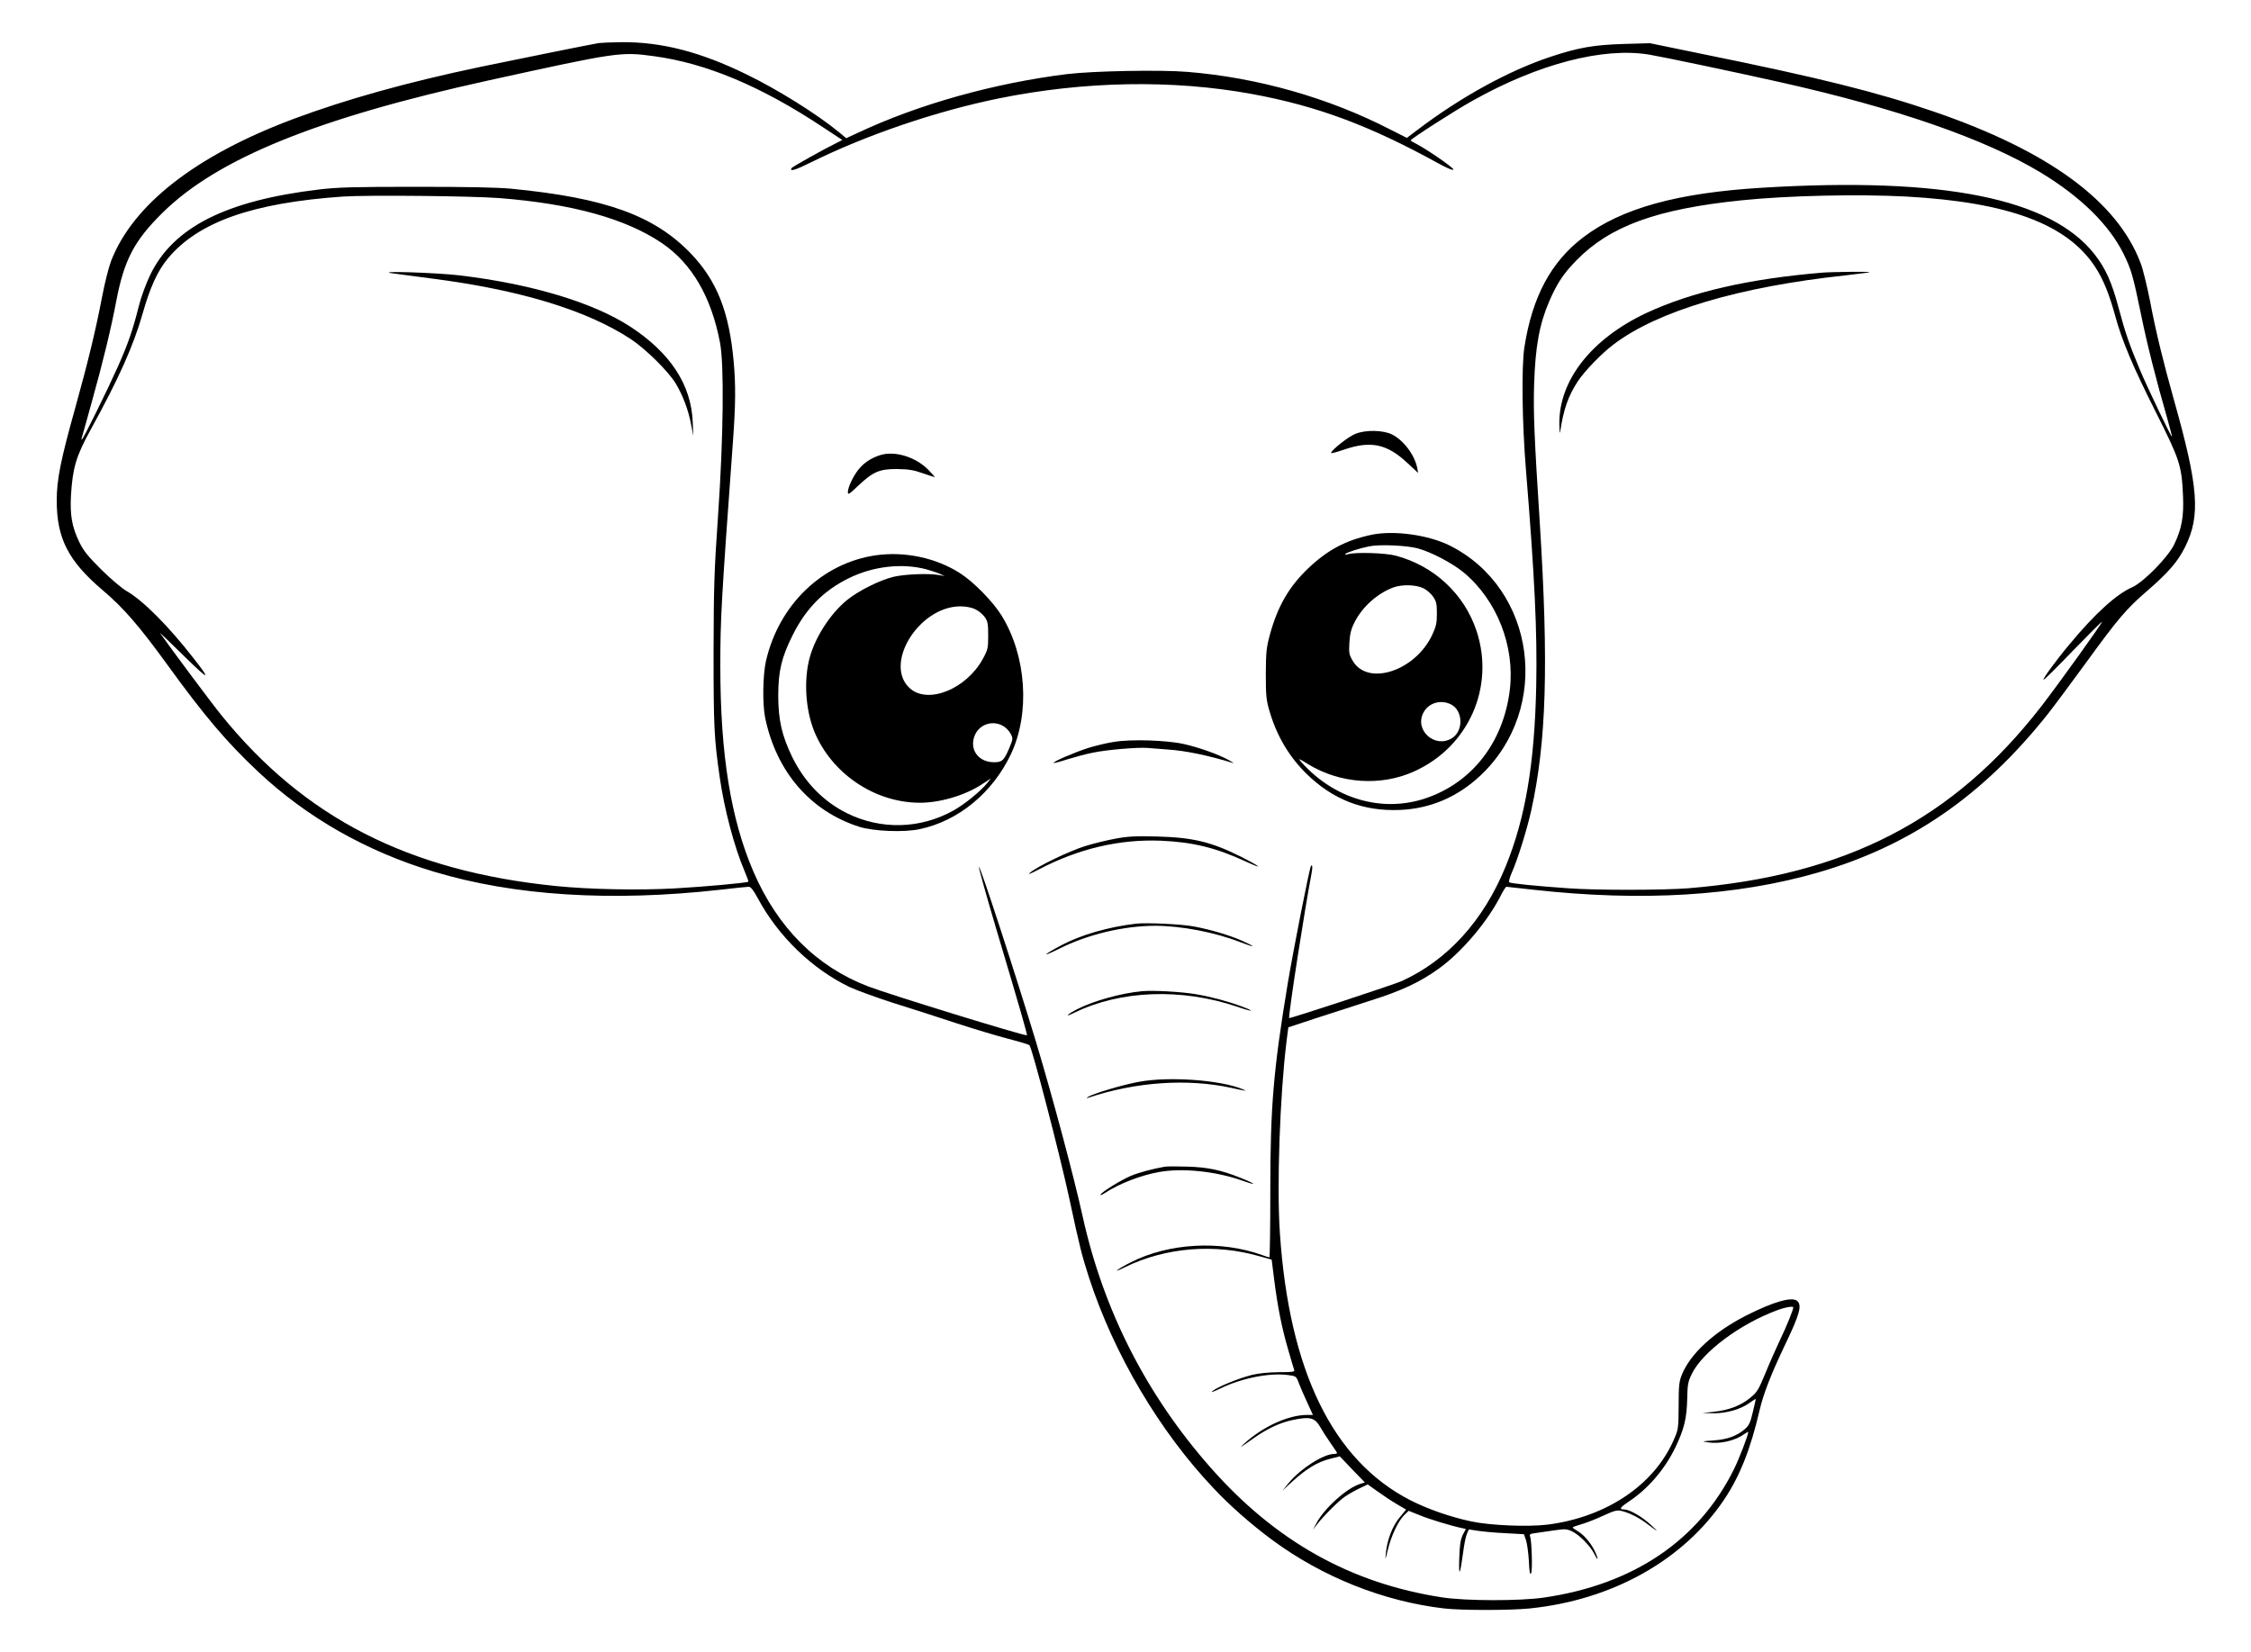
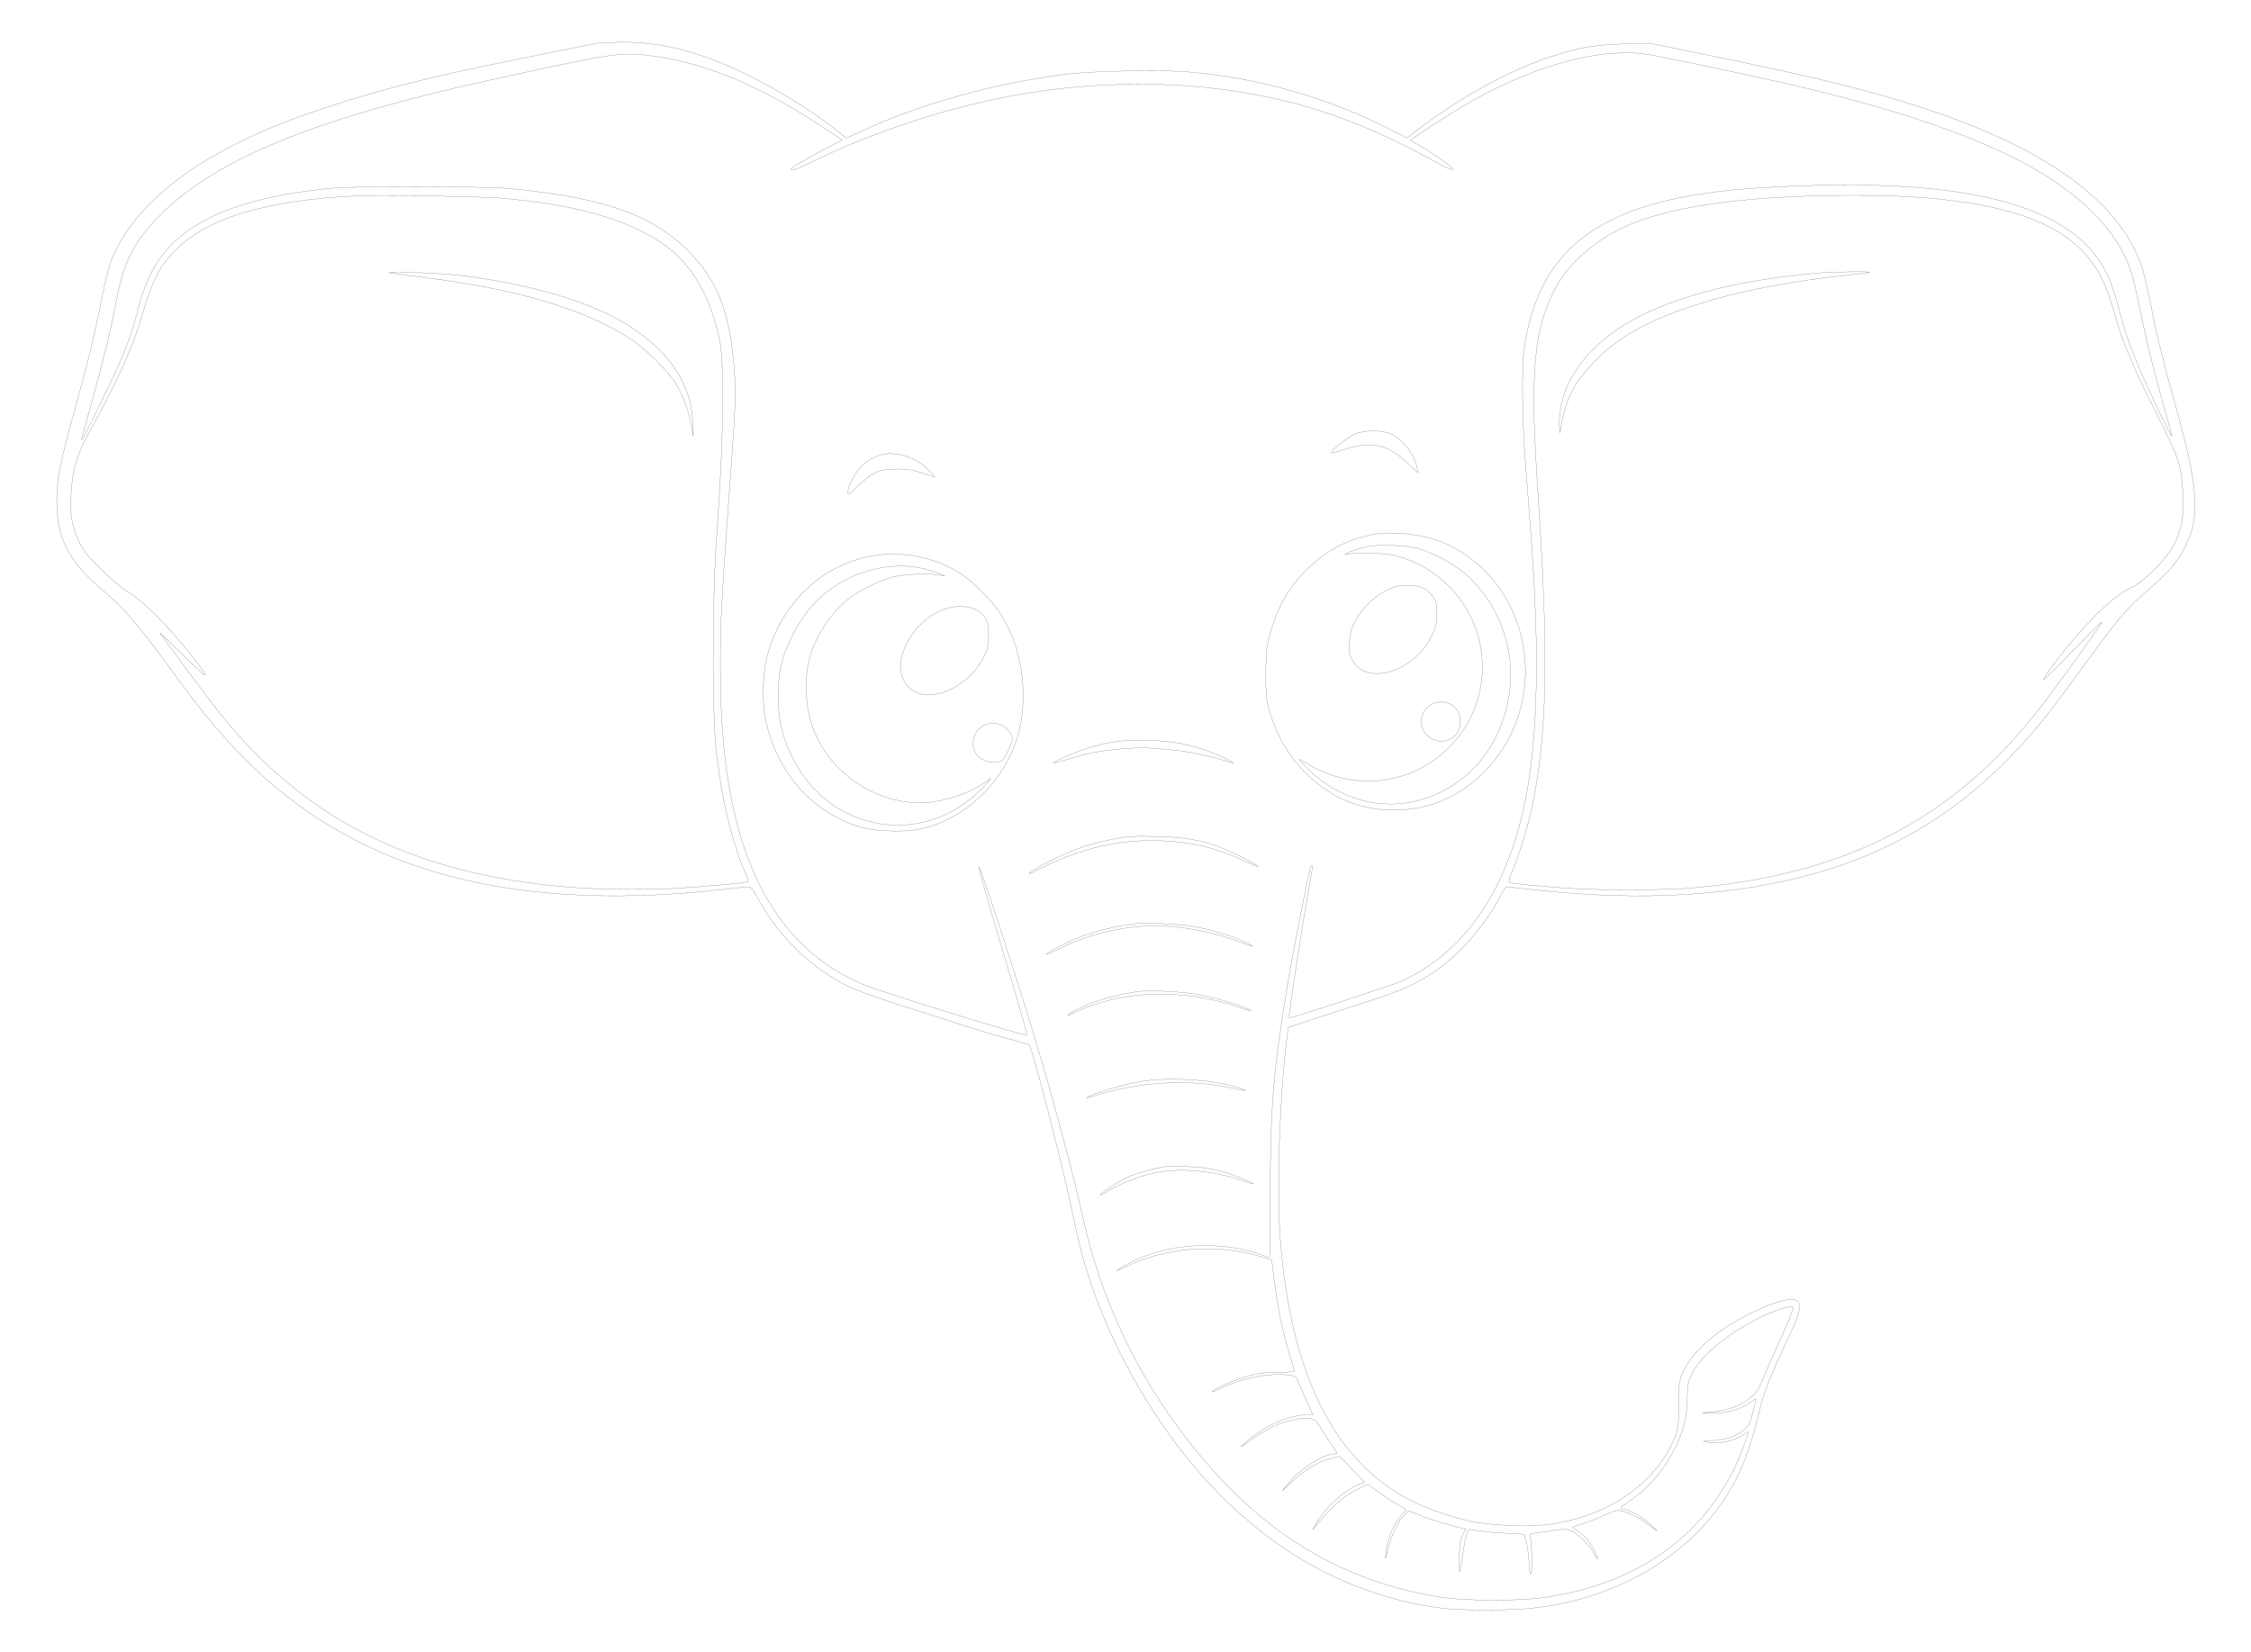
<svg xmlns="http://www.w3.org/2000/svg" version="1.0" width="1500pt" height="1101pt" viewBox="0 0 1500 1101" preserveAspectRatio="xMidYMid meet">
-   <g transform="translate(0,1101) scale(0.1,-0.1)" fill="#000000" stroke="none">
+   <g transform="translate(0,1101) scale(0.1,-0.1)" fill="none" stroke="#000000">
    <path d="M3990 10723 c-45 -7 -569 -113 -790 -159 -486 -102 -894 -216 -1245 -347 -651 -244 -1069 -570 -1215 -947 -16 -42 -43 -150 -60 -240 -42 -219 -93 -431 -179 -740 -96 -343 -123 -476 -123 -615 0 -254 77 -404 308 -600 137 -116 241 -236 429 -495 246 -340 397 -518 605 -713 324 -305 723 -532 1170 -666 538 -162 1184 -202 1908 -121 95 11 181 20 192 20 13 0 31 -23 60 -77 137 -255 364 -473 613 -592 45 -21 177 -69 292 -106 116 -36 305 -97 420 -135 116 -38 270 -84 343 -103 74 -19 137 -38 142 -43 18 -19 200 -719 265 -1019 71 -331 84 -381 132 -530 166 -510 470 -1025 832 -1406 108 -115 248 -238 387 -341 337 -249 744 -411 1149 -458 117 -13 434 -13 566 0 554 56 1030 323 1301 730 103 155 174 335 233 590 26 112 77 243 176 450 90 188 107 248 77 278 -33 33 -157 -2 -341 -95 -216 -110 -374 -256 -430 -396 -18 -44 -21 -74 -21 -207 -1 -150 -2 -157 -32 -225 -131 -302 -450 -516 -841 -566 -131 -16 -378 -6 -508 21 -141 30 -290 82 -408 142 -515 265 -806 860 -868 1777 -22 313 0 923 44 1280 l12 94 175 58 c96 31 262 85 368 119 214 67 336 125 462 216 151 109 323 312 411 486 16 32 33 58 37 58 4 0 86 -9 182 -20 720 -80 1352 -42 1895 115 614 178 1097 510 1530 1055 41 52 154 204 251 337 217 299 274 366 411 484 140 121 205 195 254 294 104 209 90 397 -76 985 -69 245 -120 453 -158 655 -20 99 -47 212 -62 250 -155 413 -612 748 -1375 1010 -382 131 -762 226 -1545 385 l-350 72 -175 -5 c-199 -6 -304 -24 -492 -87 -276 -92 -596 -268 -883 -486 l-70 -53 -109 55 c-413 213 -886 347 -1354 385 -180 15 -632 6 -803 -15 -488 -61 -988 -201 -1392 -391 l-78 -36 -47 39 c-145 120 -409 285 -617 386 -309 151 -567 217 -835 215 -69 -1 -136 -4 -150 -6z m7000 -77 c85 -14 566 -115 865 -182 779 -174 1374 -380 1747 -606 262 -159 451 -344 548 -538 51 -104 63 -143 115 -395 42 -208 101 -440 178 -707 18 -65 32 -118 30 -118 -7 0 -168 337 -213 445 -72 171 -100 255 -141 409 -46 174 -87 266 -162 362 -293 372 -1009 516 -2212 443 -568 -34 -939 -137 -1194 -330 -216 -164 -341 -398 -393 -734 -20 -130 -15 -504 10 -810 59 -726 76 -1081 69 -1445 -11 -519 -72 -883 -204 -1205 -147 -360 -386 -624 -693 -764 -53 -23 -750 -253 -750 -246 0 54 103 718 149 960 9 46 7 65 -3 54 -9 -9 -117 -557 -155 -784 -95 -574 -116 -820 -116 -1373 0 -248 -3 -452 -6 -452 -4 0 -26 7 -50 16 -276 99 -621 80 -874 -49 -38 -19 -79 -43 -90 -52 -11 -9 12 0 52 20 271 132 597 159 898 72 l79 -22 17 -135 c23 -182 51 -321 93 -465 19 -66 37 -127 40 -135 5 -13 -10 -15 -101 -15 -71 -1 -134 -7 -183 -19 -89 -23 -225 -78 -260 -107 -15 -12 3 -6 47 15 143 70 328 108 455 92 55 -7 56 -8 73 -54 10 -26 35 -84 56 -129 l38 -83 -39 0 c-124 0 -294 -77 -420 -192 -37 -33 -29 -29 67 39 92 64 176 103 261 120 110 23 143 15 178 -45 15 -26 46 -75 70 -109 24 -34 44 -64 44 -67 0 -3 -9 -6 -20 -6 -70 0 -224 -98 -302 -193 l-43 -52 71 65 c91 82 161 125 245 147 l67 17 83 -87 84 -87 -35 -11 c-87 -28 -236 -162 -288 -261 l-23 -43 23 30 c43 57 143 157 188 189 25 17 70 43 100 57 l54 26 66 -47 c36 -26 93 -64 127 -84 l63 -37 -44 -53 c-48 -59 -82 -148 -91 -236 -5 -52 -4 -51 13 21 22 92 70 194 110 232 l29 28 75 -30 c66 -27 207 -70 279 -85 l27 -6 -21 -40 c-15 -33 -20 -66 -23 -158 -4 -128 5 -113 26 42 6 49 17 104 24 121 l14 32 58 -9 c33 -5 115 -13 184 -16 l125 -7 14 -40 c7 -22 16 -84 19 -139 3 -72 7 -94 15 -81 10 19 4 218 -7 246 -6 14 2 18 46 23 29 4 85 12 124 18 62 9 76 8 110 -8 48 -23 118 -94 145 -145 24 -49 34 -51 14 -4 -23 57 -73 120 -115 146 -22 13 -40 26 -40 29 0 3 28 13 63 23 34 10 99 36 144 57 67 31 88 37 115 31 53 -12 119 -45 173 -86 79 -60 84 -61 25 -7 -59 55 -141 102 -178 102 -35 0 -26 14 31 52 131 87 241 216 312 363 58 122 75 192 78 321 2 97 5 115 31 168 71 145 318 330 564 422 54 21 112 31 112 21 0 -15 -46 -130 -86 -212 -26 -55 -71 -156 -99 -225 -47 -113 -56 -129 -102 -166 -63 -52 -144 -83 -243 -93 l-75 -8 71 -2 c87 -1 183 26 242 69 23 17 42 28 42 26 0 -3 -9 -42 -20 -88 -16 -69 -25 -88 -52 -112 -54 -46 -115 -69 -208 -76 -84 -6 -85 -6 -35 -13 76 -12 177 11 236 54 16 11 29 18 29 16 0 -21 -61 -180 -97 -252 -235 -472 -668 -765 -1263 -852 -163 -24 -524 -23 -680 1 -611 94 -1111 375 -1543 865 -427 484 -714 1048 -852 1672 -60 271 -196 781 -311 1164 -131 434 -375 1184 -381 1168 -2 -6 50 -193 116 -415 166 -556 209 -708 204 -708 -34 0 -911 270 -1058 326 -343 131 -603 391 -764 764 -151 350 -221 781 -221 1370 0 318 6 424 85 1510 17 235 18 367 4 520 -30 334 -113 541 -287 722 -243 252 -568 369 -1192 430 -91 9 -297 13 -635 13 -417 0 -525 -3 -650 -18 -620 -74 -971 -252 -1124 -569 -28 -58 -61 -148 -76 -208 -40 -160 -72 -252 -141 -407 -69 -154 -231 -483 -239 -483 -2 0 -2 6 0 13 2 6 32 111 65 232 75 268 130 494 165 680 52 271 119 400 305 584 366 363 1032 634 2180 886 847 186 876 191 1095 161 350 -47 716 -200 1129 -474 l129 -85 -39 -20 c-88 -43 -294 -159 -299 -167 -16 -26 25 -14 131 39 371 183 833 340 1249 425 571 116 1159 126 1685 30 437 -80 788 -211 1247 -464 55 -30 94 -47 98 -40 6 9 -176 135 -252 174 -18 9 -33 18 -33 20 0 10 299 202 415 266 435 244 868 357 1175 306z m-7665 -956 c488 -38 845 -137 1087 -301 198 -135 328 -357 386 -663 28 -149 23 -627 -13 -1151 -26 -372 -29 -477 -30 -915 0 -497 4 -573 41 -830 30 -211 97 -465 165 -624 16 -38 28 -71 26 -72 -8 -8 -294 -34 -492 -45 -239 -13 -567 -7 -791 16 -981 99 -1676 454 -2230 1140 -62 76 -328 433 -407 545 -6 8 65 -59 157 -150 171 -168 187 -171 65 -16 -170 218 -338 386 -449 449 -30 18 -105 81 -166 142 -91 91 -117 123 -147 185 -48 101 -61 177 -54 308 11 184 34 262 132 440 188 342 284 557 346 774 50 176 100 284 168 366 203 243 563 370 1166 412 164 11 854 4 1040 -10z m9380 10 c678 -38 1069 -183 1256 -468 54 -82 94 -181 134 -327 44 -163 120 -343 271 -642 160 -318 172 -355 181 -558 6 -140 -9 -220 -59 -324 -43 -87 -203 -250 -280 -285 -105 -46 -247 -175 -414 -376 -94 -112 -187 -240 -176 -240 6 0 94 88 197 195 104 107 190 193 192 191 5 -5 -291 -417 -404 -563 -588 -758 -1304 -1127 -2353 -1213 -163 -13 -615 -14 -800 0 -218 15 -384 32 -393 40 -4 4 3 33 17 64 39 87 102 289 130 416 101 458 116 971 57 1910 -37 575 -44 743 -38 930 8 251 35 399 101 553 53 121 94 183 181 272 224 229 535 342 1100 400 310 32 780 42 1100 25z" />
    <path d="M9033 8119 c-47 -18 -163 -110 -163 -128 0 -4 39 6 88 23 178 61 287 37 423 -92 l69 -64 -6 33 c-17 87 -92 186 -169 224 -59 29 -175 31 -242 4z" />
    <path d="M5863 7976 c-60 -19 -108 -52 -143 -96 -36 -46 -69 -116 -70 -149 0 -21 8 -16 68 41 100 95 144 113 262 112 75 -1 110 -7 169 -28 41 -14 77 -26 80 -26 3 0 -17 22 -43 49 -86 87 -226 129 -323 97z" />
    <path d="M9140 7446 c-174 -37 -293 -101 -424 -225 -127 -122 -202 -252 -253 -438 -24 -88 -27 -115 -28 -263 0 -143 3 -176 23 -244 48 -167 129 -305 246 -421 177 -174 379 -253 625 -243 204 9 384 86 538 231 473 447 367 1242 -204 1530 -142 72 -374 104 -523 73z m305 -90 c90 -24 232 -98 308 -161 222 -184 343 -492 308 -783 -43 -350 -252 -619 -563 -723 -290 -97 -610 -3 -828 244 -22 25 -16 23 47 -16 212 -130 485 -149 707 -48 363 164 539 563 415 937 -82 246 -283 433 -539 501 -70 18 -262 24 -315 10 -19 -5 -26 -5 -20 1 13 12 95 38 160 51 68 14 246 6 320 -13z m39 -266 c23 -11 52 -36 66 -57 21 -31 25 -48 25 -112 0 -65 -5 -86 -32 -144 -114 -240 -429 -342 -529 -171 -24 41 -26 52 -22 122 4 60 11 90 36 138 52 102 154 192 260 230 57 20 149 17 196 -6z m186 -775 c80 -42 83 -177 5 -225 -113 -70 -251 53 -190 170 34 66 116 90 185 55z" />
    <path d="M5835 7309 c-357 -52 -645 -330 -731 -705 -21 -94 -24 -288 -5 -379 75 -359 301 -621 626 -725 95 -30 299 -39 403 -16 258 54 486 242 608 499 130 274 104 656 -62 925 -57 92 -184 222 -274 280 -160 104 -371 149 -565 121z m337 -93 c31 -9 72 -22 90 -30 l33 -15 -40 7 c-69 12 -227 5 -300 -12 -95 -23 -236 -94 -313 -157 -110 -91 -210 -246 -247 -384 -40 -148 -27 -345 30 -487 114 -281 400 -476 701 -478 135 -1 302 48 416 122 l61 40 -27 -34 c-46 -55 -147 -137 -221 -179 -222 -124 -483 -131 -711 -19 -158 79 -282 206 -365 375 -69 142 -93 248 -93 410 0 160 22 254 95 400 89 179 207 299 376 382 164 80 354 101 515 59z m324 -265 c23 -10 52 -34 65 -52 21 -30 24 -45 24 -124 0 -84 -2 -94 -35 -155 -109 -201 -363 -305 -485 -199 -181 159 56 547 335 548 33 0 72 -7 96 -18z m191 -781 c18 -10 39 -33 48 -51 16 -30 16 -34 -10 -96 -36 -83 -47 -93 -101 -93 -105 0 -166 85 -129 178 31 76 122 105 192 62z" />
    <path d="M7420 6065 c-47 -7 -123 -26 -169 -40 -90 -29 -237 -92 -230 -100 3 -2 45 9 94 25 50 15 125 36 169 44 90 19 300 37 366 31 25 -2 82 -6 128 -10 123 -8 271 -39 438 -90 10 -3 -3 6 -31 21 -70 38 -194 82 -295 105 -114 26 -355 34 -470 14z" />
    <path d="M7435 5421 c-55 -10 -147 -32 -204 -50 -106 -33 -314 -133 -367 -177 -19 -16 2 -8 59 22 264 138 537 202 812 191 214 -9 367 -47 565 -138 126 -58 104 -37 -32 32 -196 98 -320 128 -558 134 -140 4 -195 1 -275 -14z" />
    <path d="M7570 4854 c-186 -22 -366 -74 -500 -145 -125 -67 -133 -82 -10 -21 190 95 425 151 637 152 172 0 400 -43 570 -110 42 -16 78 -28 80 -26 2 2 -28 17 -67 35 -84 37 -206 74 -322 96 -81 16 -319 27 -388 19z" />
    <path d="M7610 4404 c-139 -13 -322 -64 -430 -119 -72 -37 -91 -59 -22 -25 309 151 715 166 1088 40 104 -36 124 -33 27 3 -95 35 -203 64 -304 81 -92 16 -285 27 -359 20z" />
    <path d="M7589 3800 c-106 -19 -310 -80 -339 -101 -12 -9 -11 -10 5 -4 315 105 659 128 949 65 100 -22 113 -24 76 -9 -150 62 -491 86 -691 49z" />
    <path d="M7760 3234 c-80 -14 -173 -39 -225 -61 -65 -28 -188 -103 -201 -124 -4 -8 8 -3 27 9 95 63 243 120 363 141 156 28 379 5 556 -58 101 -36 92 -23 -13 19 -132 53 -220 71 -357 75 -69 2 -136 2 -150 -1z" />
    <path d="M2610 9189 c36 -5 155 -21 265 -35 591 -76 1035 -211 1330 -405 99 -66 249 -214 298 -295 47 -79 84 -175 102 -272 l15 -77 -4 95 c-11 248 -149 458 -416 633 -247 161 -659 285 -1140 342 -153 18 -562 31 -450 14z" />
    <path d="M12145 9193 c-492 -41 -870 -128 -1172 -268 -368 -172 -587 -451 -582 -744 1 -42 3 -65 5 -51 23 153 54 241 119 340 46 69 158 185 238 245 294 223 837 384 1547 460 85 10 157 19 159 21 5 5 -254 2 -314 -3z" />
  </g>
</svg>
